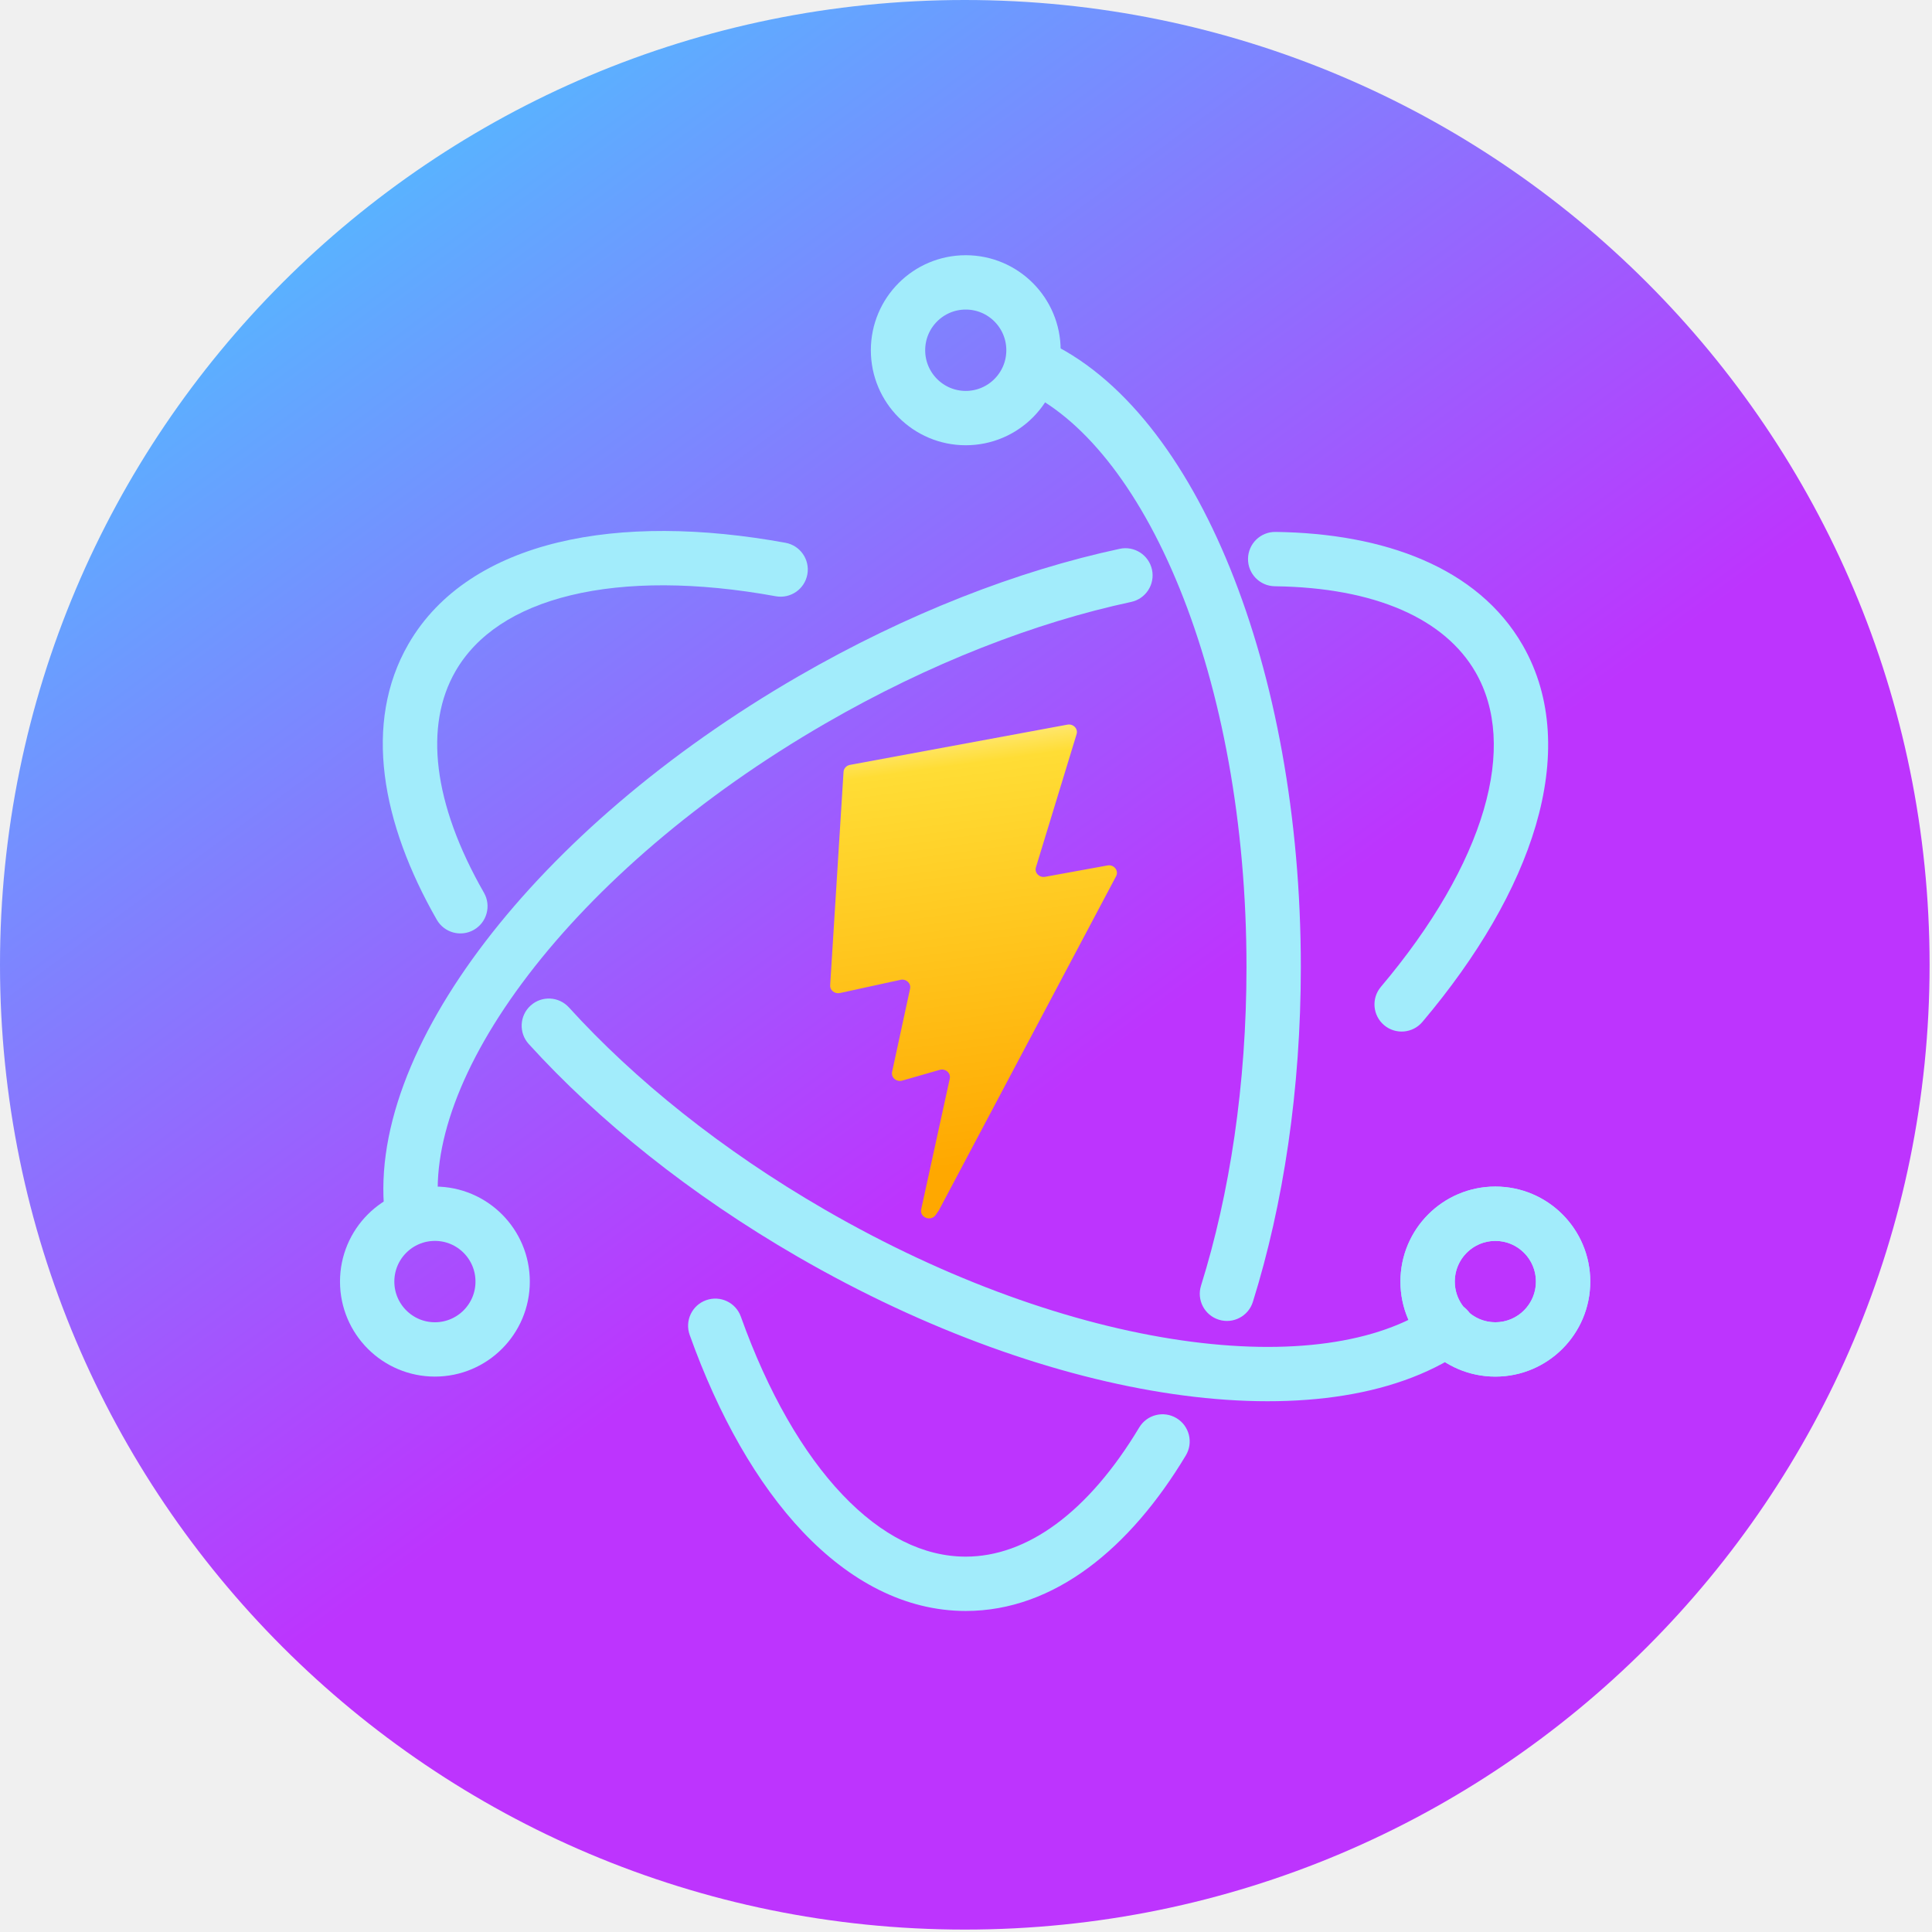
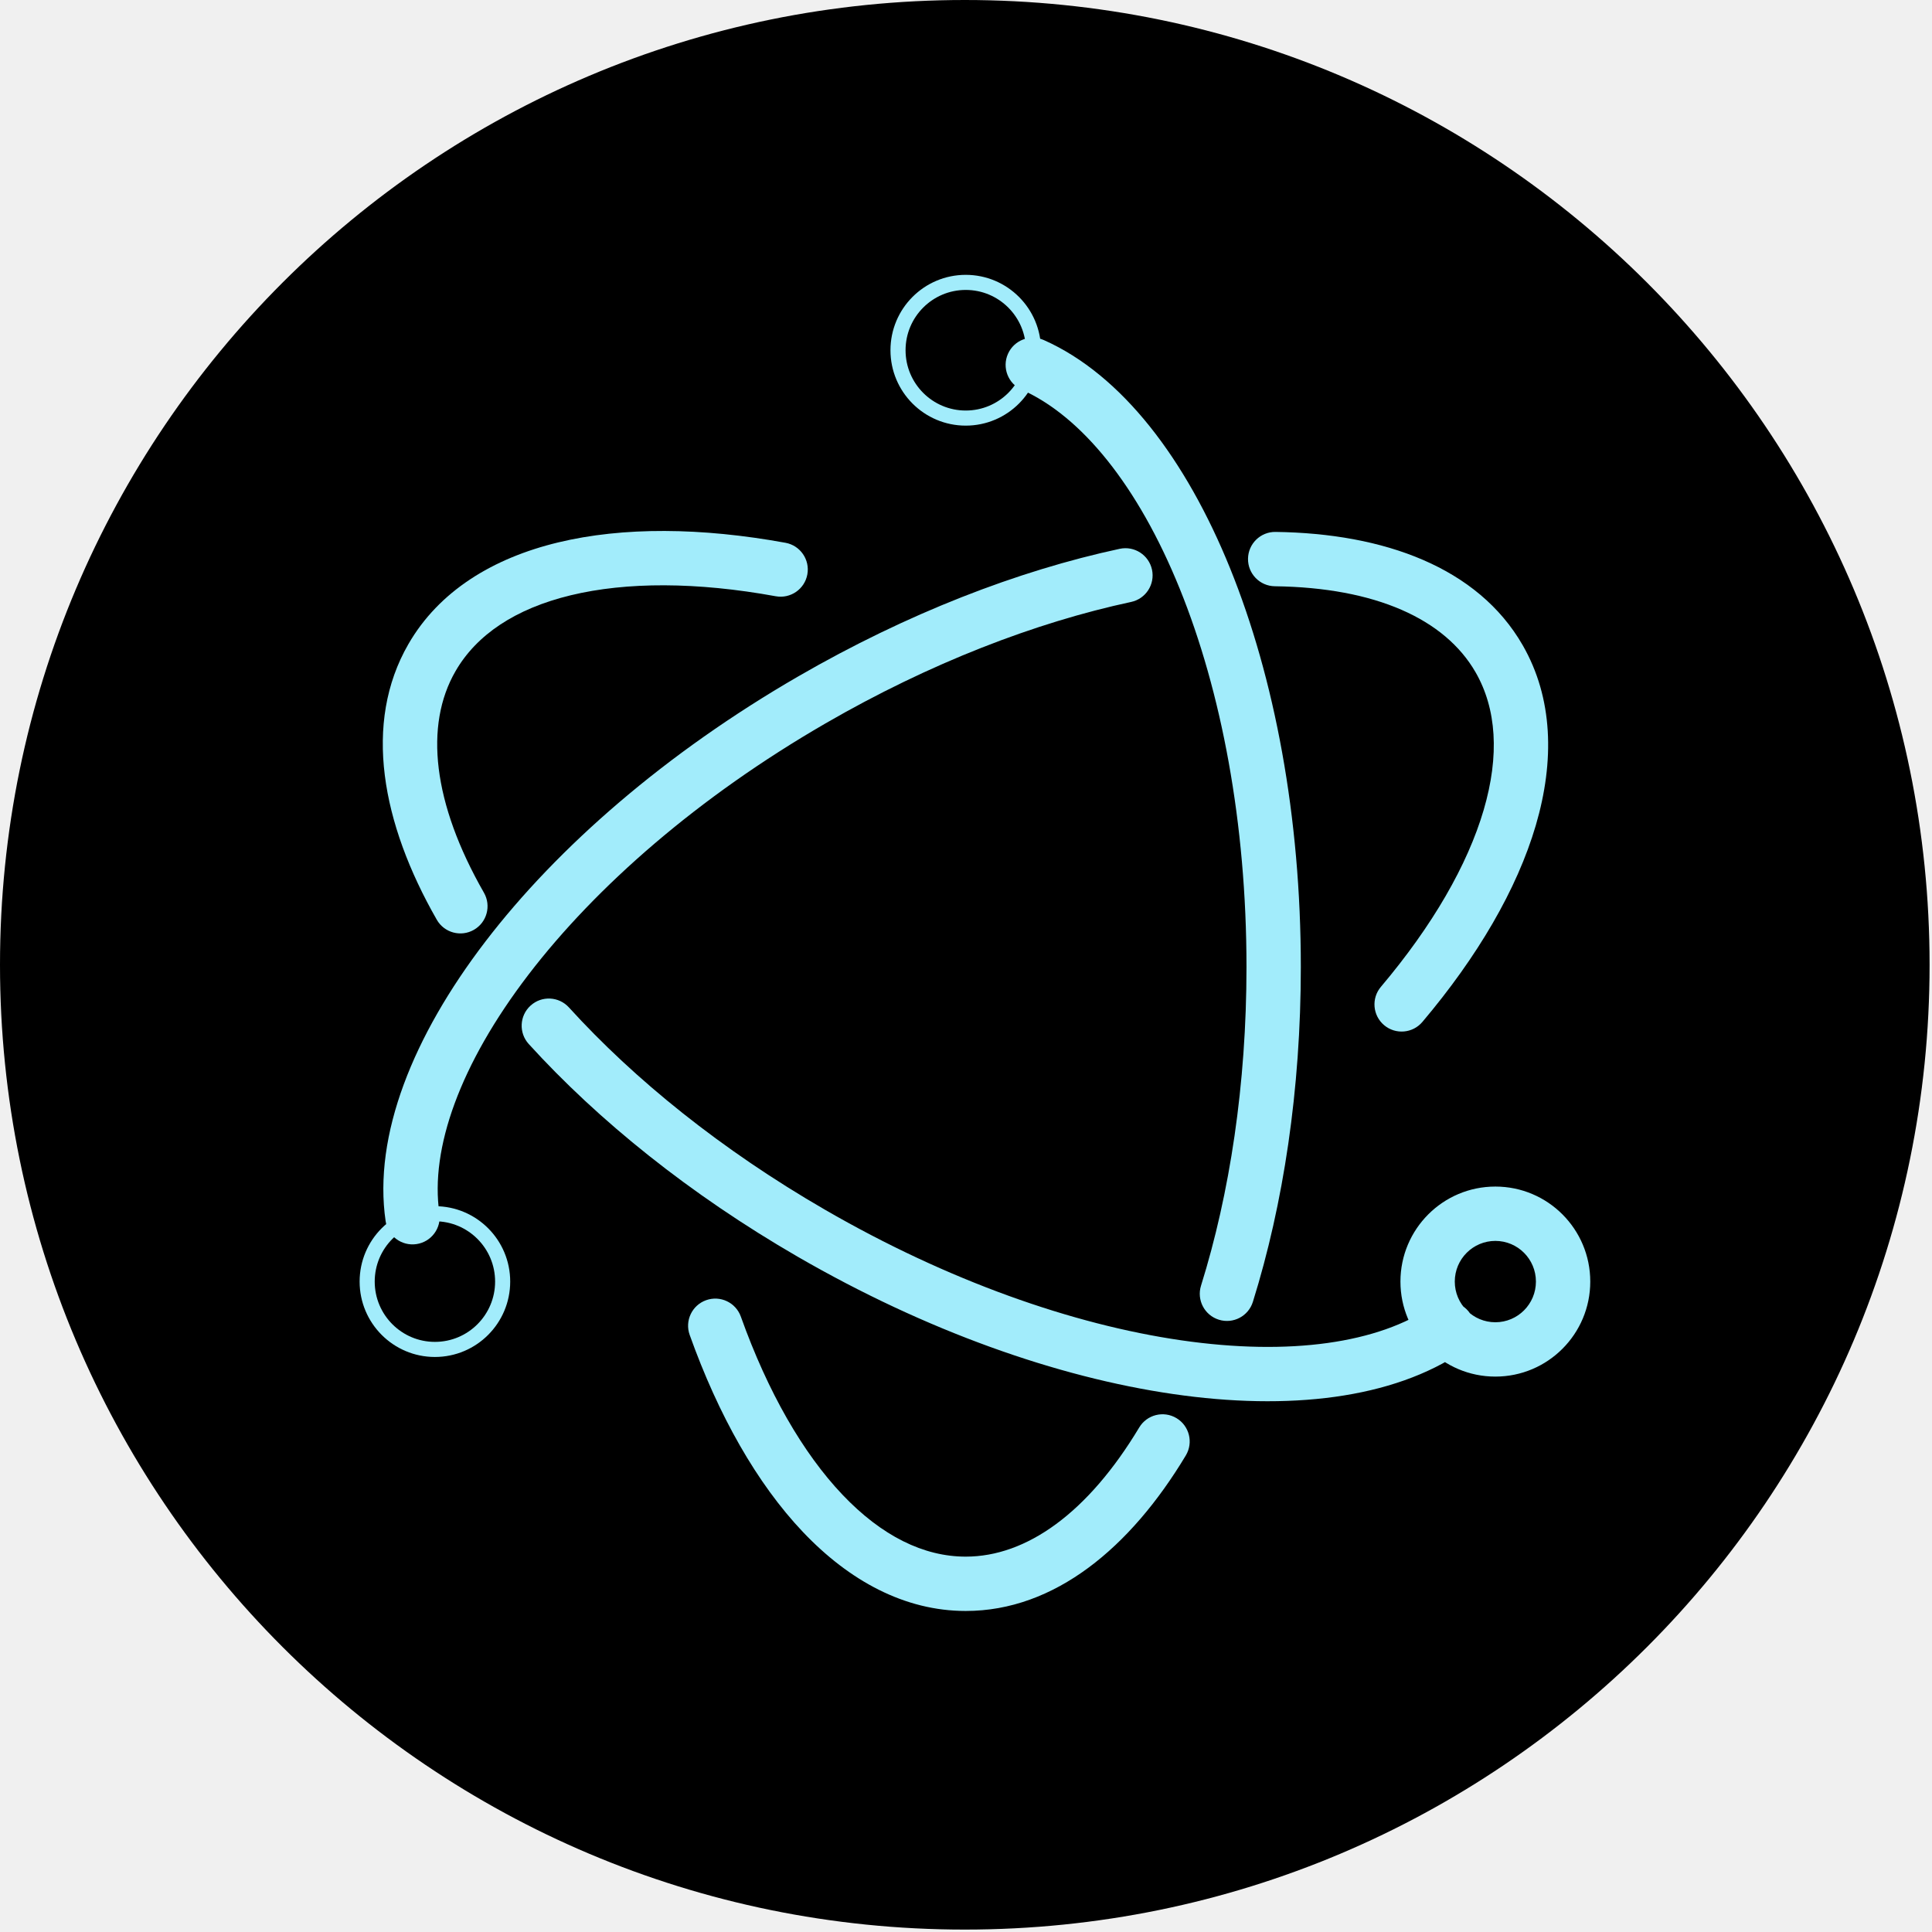
<svg xmlns="http://www.w3.org/2000/svg" width="128" height="128" viewBox="0 0 128 128" fill="none">
  <path d="M63.92 127.84C99.222 127.84 127.84 99.222 127.84 63.92C127.84 28.618 99.222 0 63.92 0C28.618 0 0 28.618 0 63.92C0 99.222 28.618 127.84 63.92 127.84Z" fill="url(#paint0_linear_103_2)" />
  <g id="not-lightning" clip-path="url(#clip0_103_2)">
    <animateTransform attributeName="transform" attributeType="XML" type="rotate" from="0 64 64" to="360 64 64" dur="20s" repeatCount="indefinite" />
    <path d="M51.395 39.503C52.373 39.681 53.311 39.033 53.489 38.055C53.668 37.077 53.019 36.14 52.041 35.961L51.395 39.503ZM28.939 60.936C29.433 61.798 30.533 62.098 31.396 61.604C32.258 61.11 32.557 60.01 32.064 59.147L28.939 60.936ZM37.694 66.746C37.025 66.01 35.887 65.955 35.151 66.624C34.415 67.292 34.361 68.431 35.029 69.167L37.694 66.746ZM96.921 89.515C97.742 88.954 97.953 87.834 97.392 87.013C96.831 86.192 95.711 85.981 94.89 86.542L96.921 89.515ZM52.041 35.961C46.471 34.945 41.285 34.897 36.974 35.938C32.655 36.981 29.084 39.158 27.056 42.676L30.175 44.474C31.569 42.055 34.145 40.324 37.819 39.437C41.501 38.548 46.155 38.547 51.395 39.503L52.041 35.961ZM27.056 42.676C24.043 47.903 25.278 54.54 28.939 60.936L32.064 59.147C28.658 53.198 28.109 48.058 30.175 44.474L27.056 42.676ZM35.029 69.167C39.639 74.24 45.716 79.135 52.848 83.26L54.65 80.143C47.808 76.187 42.03 71.519 37.694 66.746L35.029 69.167ZM52.848 83.26C61.344 88.173 70.046 91.245 77.735 92.361C85.359 93.468 92.274 92.688 96.921 89.515L94.89 86.542C91.326 88.977 85.49 89.849 78.252 88.798C71.079 87.757 62.809 84.861 54.65 80.143L52.848 83.26ZM105.359 84.908C105.359 81.434 102.546 78.613 99.071 78.613V82.213C100.553 82.213 101.759 83.417 101.759 84.908H105.359ZM99.071 78.613C95.596 78.613 92.783 81.434 92.783 84.908H96.383C96.383 83.417 97.589 82.213 99.071 82.213V78.613ZM92.783 84.908C92.783 88.382 95.596 91.203 99.071 91.203V87.603C97.589 87.603 96.383 86.399 96.383 84.908H92.783ZM99.071 91.203C102.546 91.203 105.359 88.382 105.359 84.908H101.759C101.759 86.399 100.553 87.603 99.071 87.603V91.203Z" fill="#A2ECFB" />
    <path d="M91.487 65.382C90.846 66.141 90.941 67.277 91.7 67.919C92.459 68.56 93.595 68.465 94.237 67.706L91.487 65.382ZM84.507 35.241C83.513 35.228 82.697 36.024 82.684 37.018C82.671 38.012 83.466 38.828 84.46 38.841L84.507 35.241ZM74.941 39.88C75.913 39.672 76.531 38.715 76.323 37.742C76.114 36.771 75.157 36.152 74.185 36.36L74.941 39.88ZM25.549 80.905C25.693 81.888 26.607 82.569 27.591 82.425C28.575 82.281 29.255 81.366 29.111 80.383L25.549 80.905ZM94.237 67.706C97.884 63.391 100.505 58.927 101.752 54.678C103.001 50.421 102.9 46.247 100.876 42.736L97.757 44.534C99.149 46.949 99.36 50.042 98.297 53.664C97.232 57.294 94.918 61.322 91.487 65.382L94.237 67.706ZM100.876 42.736C97.912 37.594 91.708 35.335 84.507 35.241L84.46 38.841C91.133 38.928 95.726 41.011 97.757 44.534L100.876 42.736ZM74.185 36.36C67.436 37.809 60.088 40.648 52.883 44.815L54.685 47.931C61.597 43.934 68.595 41.242 74.941 39.88L74.185 36.36ZM52.883 44.815C44.137 49.872 36.967 56.095 32.149 62.393C27.377 68.63 24.715 75.212 25.549 80.905L29.111 80.383C28.484 76.103 30.475 70.506 35.008 64.58C39.496 58.714 46.284 52.789 54.685 47.931L52.883 44.815Z" fill="#A2ECFB" />
    <path d="M49.083 87.23C48.748 86.293 47.718 85.806 46.782 86.141C45.846 86.475 45.358 87.505 45.693 88.442L49.083 87.23ZM78.564 96.426C79.075 95.573 78.799 94.468 77.946 93.956C77.094 93.444 75.988 93.721 75.477 94.573L78.564 96.426ZM79.57 85.18C79.274 86.128 79.803 87.138 80.752 87.434C81.7 87.731 82.71 87.202 83.006 86.253L79.57 85.18ZM69.156 22.53C68.248 22.126 67.184 22.535 66.78 23.443C66.376 24.352 66.785 25.416 67.693 25.819L69.156 22.53ZM45.693 88.442C47.599 93.774 50.15 98.29 53.203 101.505C56.262 104.724 59.928 106.731 63.983 106.731V103.131C61.198 103.131 58.416 101.765 55.813 99.025C53.204 96.279 50.877 92.248 49.083 87.23L45.693 88.442ZM63.983 106.731C69.869 106.731 74.892 102.542 78.564 96.426L75.477 94.573C72.078 100.235 68.012 103.131 63.983 103.131V106.731ZM83.006 86.253C85.027 79.786 86.183 72.183 86.183 64.067H82.583C82.583 71.854 81.472 79.092 79.57 85.18L83.006 86.253ZM86.183 64.067C86.183 54.114 84.444 44.922 81.496 37.65C78.575 30.444 74.344 24.837 69.156 22.53L67.693 25.819C71.636 27.573 75.385 32.156 78.16 39.003C80.909 45.784 82.583 54.507 82.583 64.067H86.183Z" fill="#A2ECFB" />
-     <path fill-rule="evenodd" clip-rule="evenodd" d="M103.559 84.908C103.559 82.425 101.55 80.413 99.071 80.413C96.592 80.413 94.583 82.425 94.583 84.908C94.583 87.39 96.592 89.403 99.071 89.403C101.55 89.403 103.559 87.39 103.559 84.908Z" stroke="#A2ECFB" stroke-width="3.6" stroke-linecap="round" />
-     <path fill-rule="evenodd" clip-rule="evenodd" d="M28.814 89.403C31.293 89.403 33.302 87.39 33.302 84.908C33.302 82.425 31.293 80.413 28.814 80.413C26.336 80.413 24.326 82.425 24.326 84.908C24.326 87.39 26.336 89.403 28.814 89.403Z" stroke="#A2ECFB" stroke-width="3.6" stroke-linecap="round" />
-     <path d="M63.983 27.699C66.462 27.699 68.471 25.686 68.471 23.204C68.471 20.721 66.462 18.709 63.983 18.709C61.505 18.709 59.496 20.721 59.496 23.204C59.496 25.686 61.505 27.699 63.983 27.699Z" stroke="#A2ECFB" stroke-width="3.6" stroke-linecap="round" />
+     <path fill-rule="evenodd" clip-rule="evenodd" d="M103.559 84.908C103.559 82.425 101.55 80.413 99.071 80.413C96.592 80.413 94.583 82.425 94.583 84.908C94.583 87.39 96.592 89.403 99.071 89.403C101.55 89.403 103.559 87.39 103.559 84.908Z" stroke="#A2ECFB" strokeWidth="3.6" stroke-linecap="round" />
+     <path fill-rule="evenodd" clip-rule="evenodd" d="M28.814 89.403C31.293 89.403 33.302 87.39 33.302 84.908C33.302 82.425 31.293 80.413 28.814 80.413C26.336 80.413 24.326 82.425 24.326 84.908C24.326 87.39 26.336 89.403 28.814 89.403Z" stroke="#A2ECFB" strokeWidth="3.6" stroke-linecap="round" />
+     <path d="M63.983 27.699C66.462 27.699 68.471 25.686 68.471 23.204C68.471 20.721 66.462 18.709 63.983 18.709C61.505 18.709 59.496 20.721 59.496 23.204C59.496 25.686 61.505 27.699 63.983 27.699Z" stroke="#A2ECFB" strokeWidth="3.6" stroke-linecap="round" />
  </g>
  <path d="M70.718 48.01L56.313 50.676C56.077 50.72 55.901 50.909 55.887 51.137L55.001 65.274C54.98 65.607 55.304 65.866 55.648 65.791L59.658 64.916C60.033 64.835 60.372 65.147 60.295 65.503L59.104 71.015C59.024 71.386 59.392 71.703 59.776 71.593L62.253 70.882C62.637 70.772 63.006 71.09 62.925 71.462L61.031 80.119C60.913 80.661 61.675 80.956 61.993 80.492L62.206 80.182L73.943 58.053C74.139 57.682 73.8 57.26 73.37 57.339L69.242 58.091C68.854 58.162 68.524 57.821 68.633 57.462L71.327 48.639C71.437 48.279 71.106 47.938 70.718 48.01Z" fill="url(#paint1_linear_103_2)" />
  <defs>
    <linearGradient id="paint0_linear_103_2" x1="1.438" y1="7.91" x2="56.33" y2="82.457" gradientUnits="userSpaceOnUse">
-       <stop stop-color="#41D1FF" />
-       <stop offset="1" stop-color="#BD34FE" />
+       <stop stopColor="#41D1FF" />
+       <stop offset="1" stopColor="#BD34FE" />
    </linearGradient>
    <linearGradient id="paint1_linear_103_2" x1="60.317" y1="48.734" x2="64.237" y2="77.196" gradientUnits="userSpaceOnUse">
-       <stop stop-color="#FFEA83" />
-       <stop offset="0.083" stop-color="#FFDD35" />
-       <stop offset="1" stop-color="#FFA800" />
+       <stop stopColor="#FFEA83" />
+       <stop offset="0.083" stopColor="#FFDD35" />
+       <stop offset="1" stopColor="#FFA800" />
    </linearGradient>
    <clipPath id="clip0_103_2">
      <rect width="128" height="128" fill="white" />
    </clipPath>
  </defs>
</svg>
